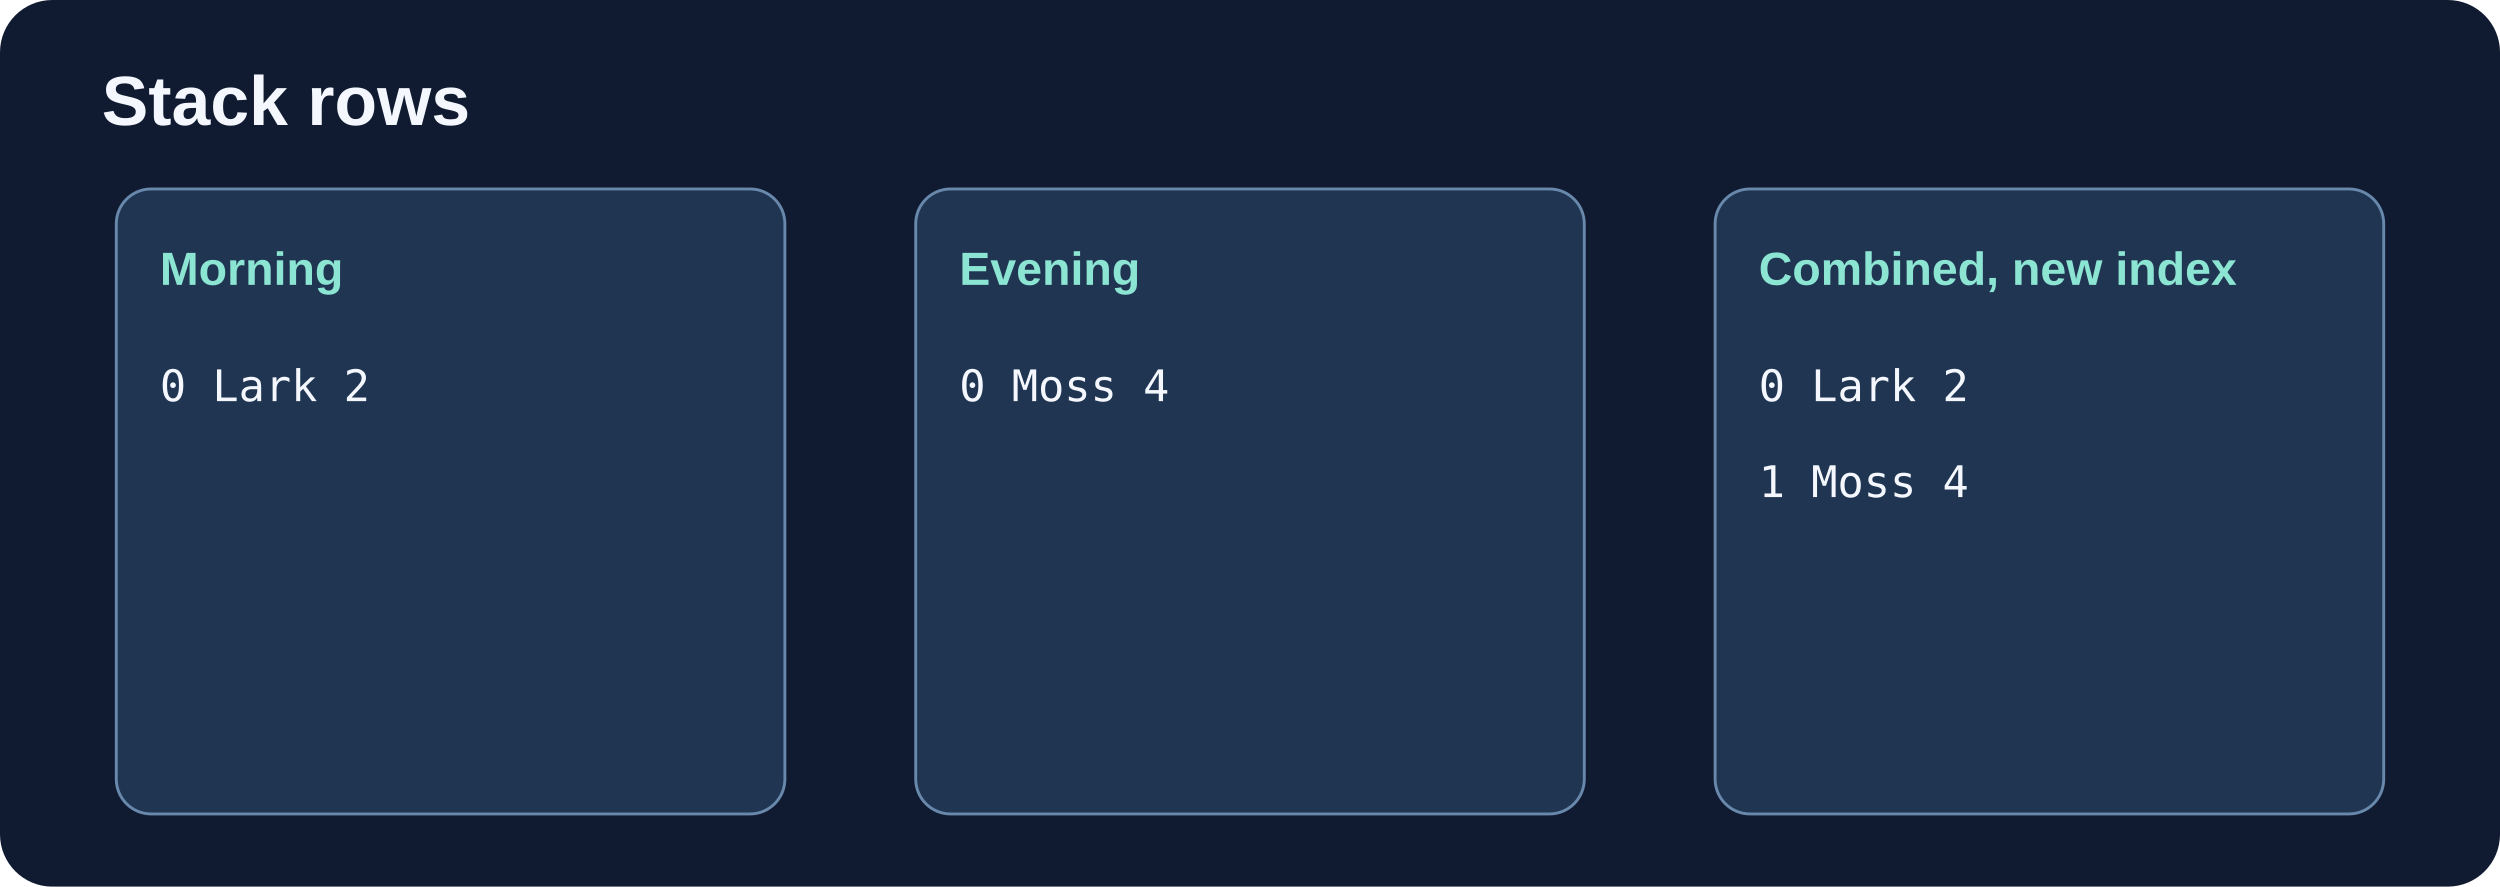
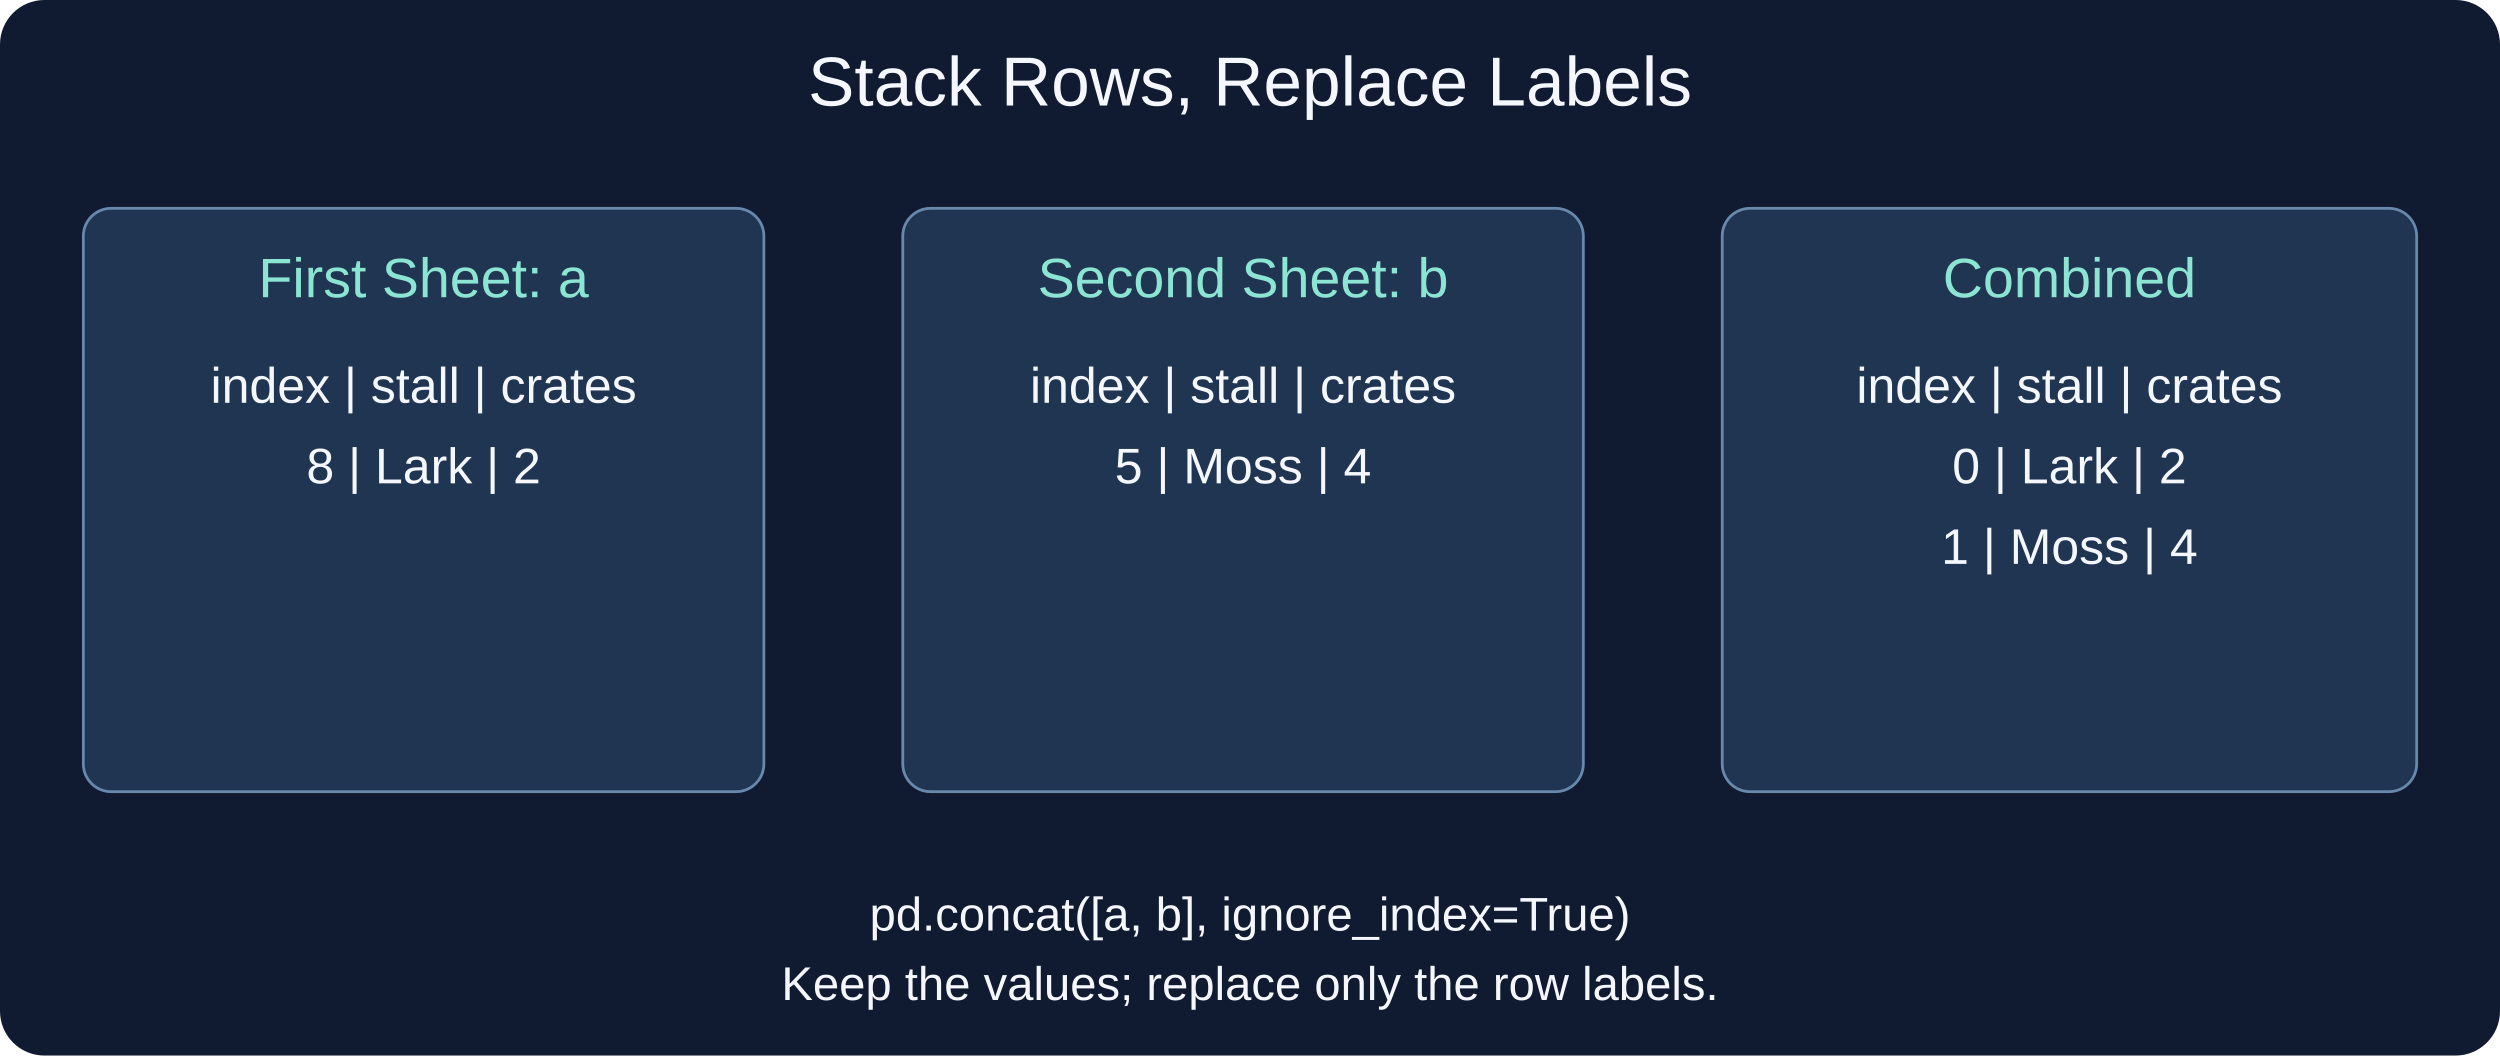
- <svg xmlns="http://www.w3.org/2000/svg" viewBox="0 0 860 305" role="img" aria-label="Stack rows">
-   <rect width="860" height="305" rx="18" fill="#101a30" />
-   <text x="35" y="43" fill="#f4f7fd" font-family="Arial,sans-serif" font-size="24" font-weight="bold">Stack rows</text>
-   <rect x="40" y="65" width="230" height="215" rx="12" fill="#203551" stroke="#6888ac" />
-   <text x="55" y="98" fill="#8ce4d3" font-family="Arial,sans-serif" font-size="16" font-weight="bold">Morning</text>
-   <text x="55" y="138" fill="#f4f7fd" font-family="monospace" font-size="15">0 Lark 2</text>
-   <rect x="315" y="65" width="230" height="215" rx="12" fill="#203551" stroke="#6888ac" />
-   <text x="330" y="98" fill="#8ce4d3" font-family="Arial,sans-serif" font-size="16" font-weight="bold">Evening</text>
-   <text x="330" y="138" fill="#f4f7fd" font-family="monospace" font-size="15">0 Moss 4</text>
-   <rect x="590" y="65" width="230" height="215" rx="12" fill="#203551" stroke="#6888ac" />
-   <text x="605" y="98" fill="#8ce4d3" font-family="Arial,sans-serif" font-size="16" font-weight="bold">Combined, new index</text>
-   <text x="605" y="138" fill="#f4f7fd" font-family="monospace" font-size="15">0 Lark 2</text>
-   <text x="605" y="171" fill="#f4f7fd" font-family="monospace" font-size="15">1 Moss 4</text>
+ <svg xmlns="http://www.w3.org/2000/svg" viewBox="0 0 900 380" role="img" aria-labelledby="title desc">
+   <rect width="900" height="380" rx="16" fill="#101a30" />
+   <defs>
+     <marker id="arrow" viewBox="0 0 10 10" refX="10" refY="5" markerWidth="7" markerHeight="7" orient="auto">
+       <path d="M 0 0 L 10 5 L 0 10 z" fill="#8ce4d3" />
+     </marker>
+   </defs>
+   <text x="450" y="38" text-anchor="middle" fill="#f4f7fd" font-family="Arial, sans-serif" font-size="25">Stack Rows, Replace Labels</text>
+   <rect x="30" y="75" width="245" height="210" rx="10" fill="#203551" stroke="#6888ac" />
+   <text x="152.5" y="107" text-anchor="middle" fill="#8ce4d3" font-family="Arial, sans-serif" font-size="20">First Sheet: a</text>
+   <text x="152.5" y="145" text-anchor="middle" fill="#f4f7fd" font-family="Arial, sans-serif" font-size="18">index | stall | crates</text>
+   <text x="152.5" y="174" text-anchor="middle" fill="#f4f7fd" font-family="Arial, sans-serif" font-size="18">8 | Lark | 2</text>
+   <rect x="325" y="75" width="245" height="210" rx="10" fill="#203551" stroke="#6888ac" />
+   <text x="447.5" y="107" text-anchor="middle" fill="#8ce4d3" font-family="Arial, sans-serif" font-size="20">Second Sheet: b</text>
+   <text x="447.5" y="145" text-anchor="middle" fill="#f4f7fd" font-family="Arial, sans-serif" font-size="18">index | stall | crates</text>
+   <text x="447.5" y="174" text-anchor="middle" fill="#f4f7fd" font-family="Arial, sans-serif" font-size="18">5 | Moss | 4</text>
+   <rect x="620" y="75" width="250" height="210" rx="10" fill="#203551" stroke="#6888ac" />
+   <text x="745.0" y="107" text-anchor="middle" fill="#8ce4d3" font-family="Arial, sans-serif" font-size="20">Combined</text>
+   <text x="745.0" y="145" text-anchor="middle" fill="#f4f7fd" font-family="Arial, sans-serif" font-size="18">index | stall | crates</text>
+   <text x="745.0" y="174" text-anchor="middle" fill="#f4f7fd" font-family="Arial, sans-serif" font-size="18">0 | Lark | 2</text>
+   <text x="745.0" y="203" text-anchor="middle" fill="#f4f7fd" font-family="Arial, sans-serif" font-size="18">1 | Moss | 4</text>
+   <text x="450" y="335" text-anchor="middle" fill="#f4f7fd" font-family="Arial, sans-serif" font-size="17">pd.concat([a, b], ignore_index=True)</text>
+   <text x="450" y="360" text-anchor="middle" fill="#f4f7fd" font-family="Arial, sans-serif" font-size="17">Keep the values; replace only the row labels.</text>
</svg>
